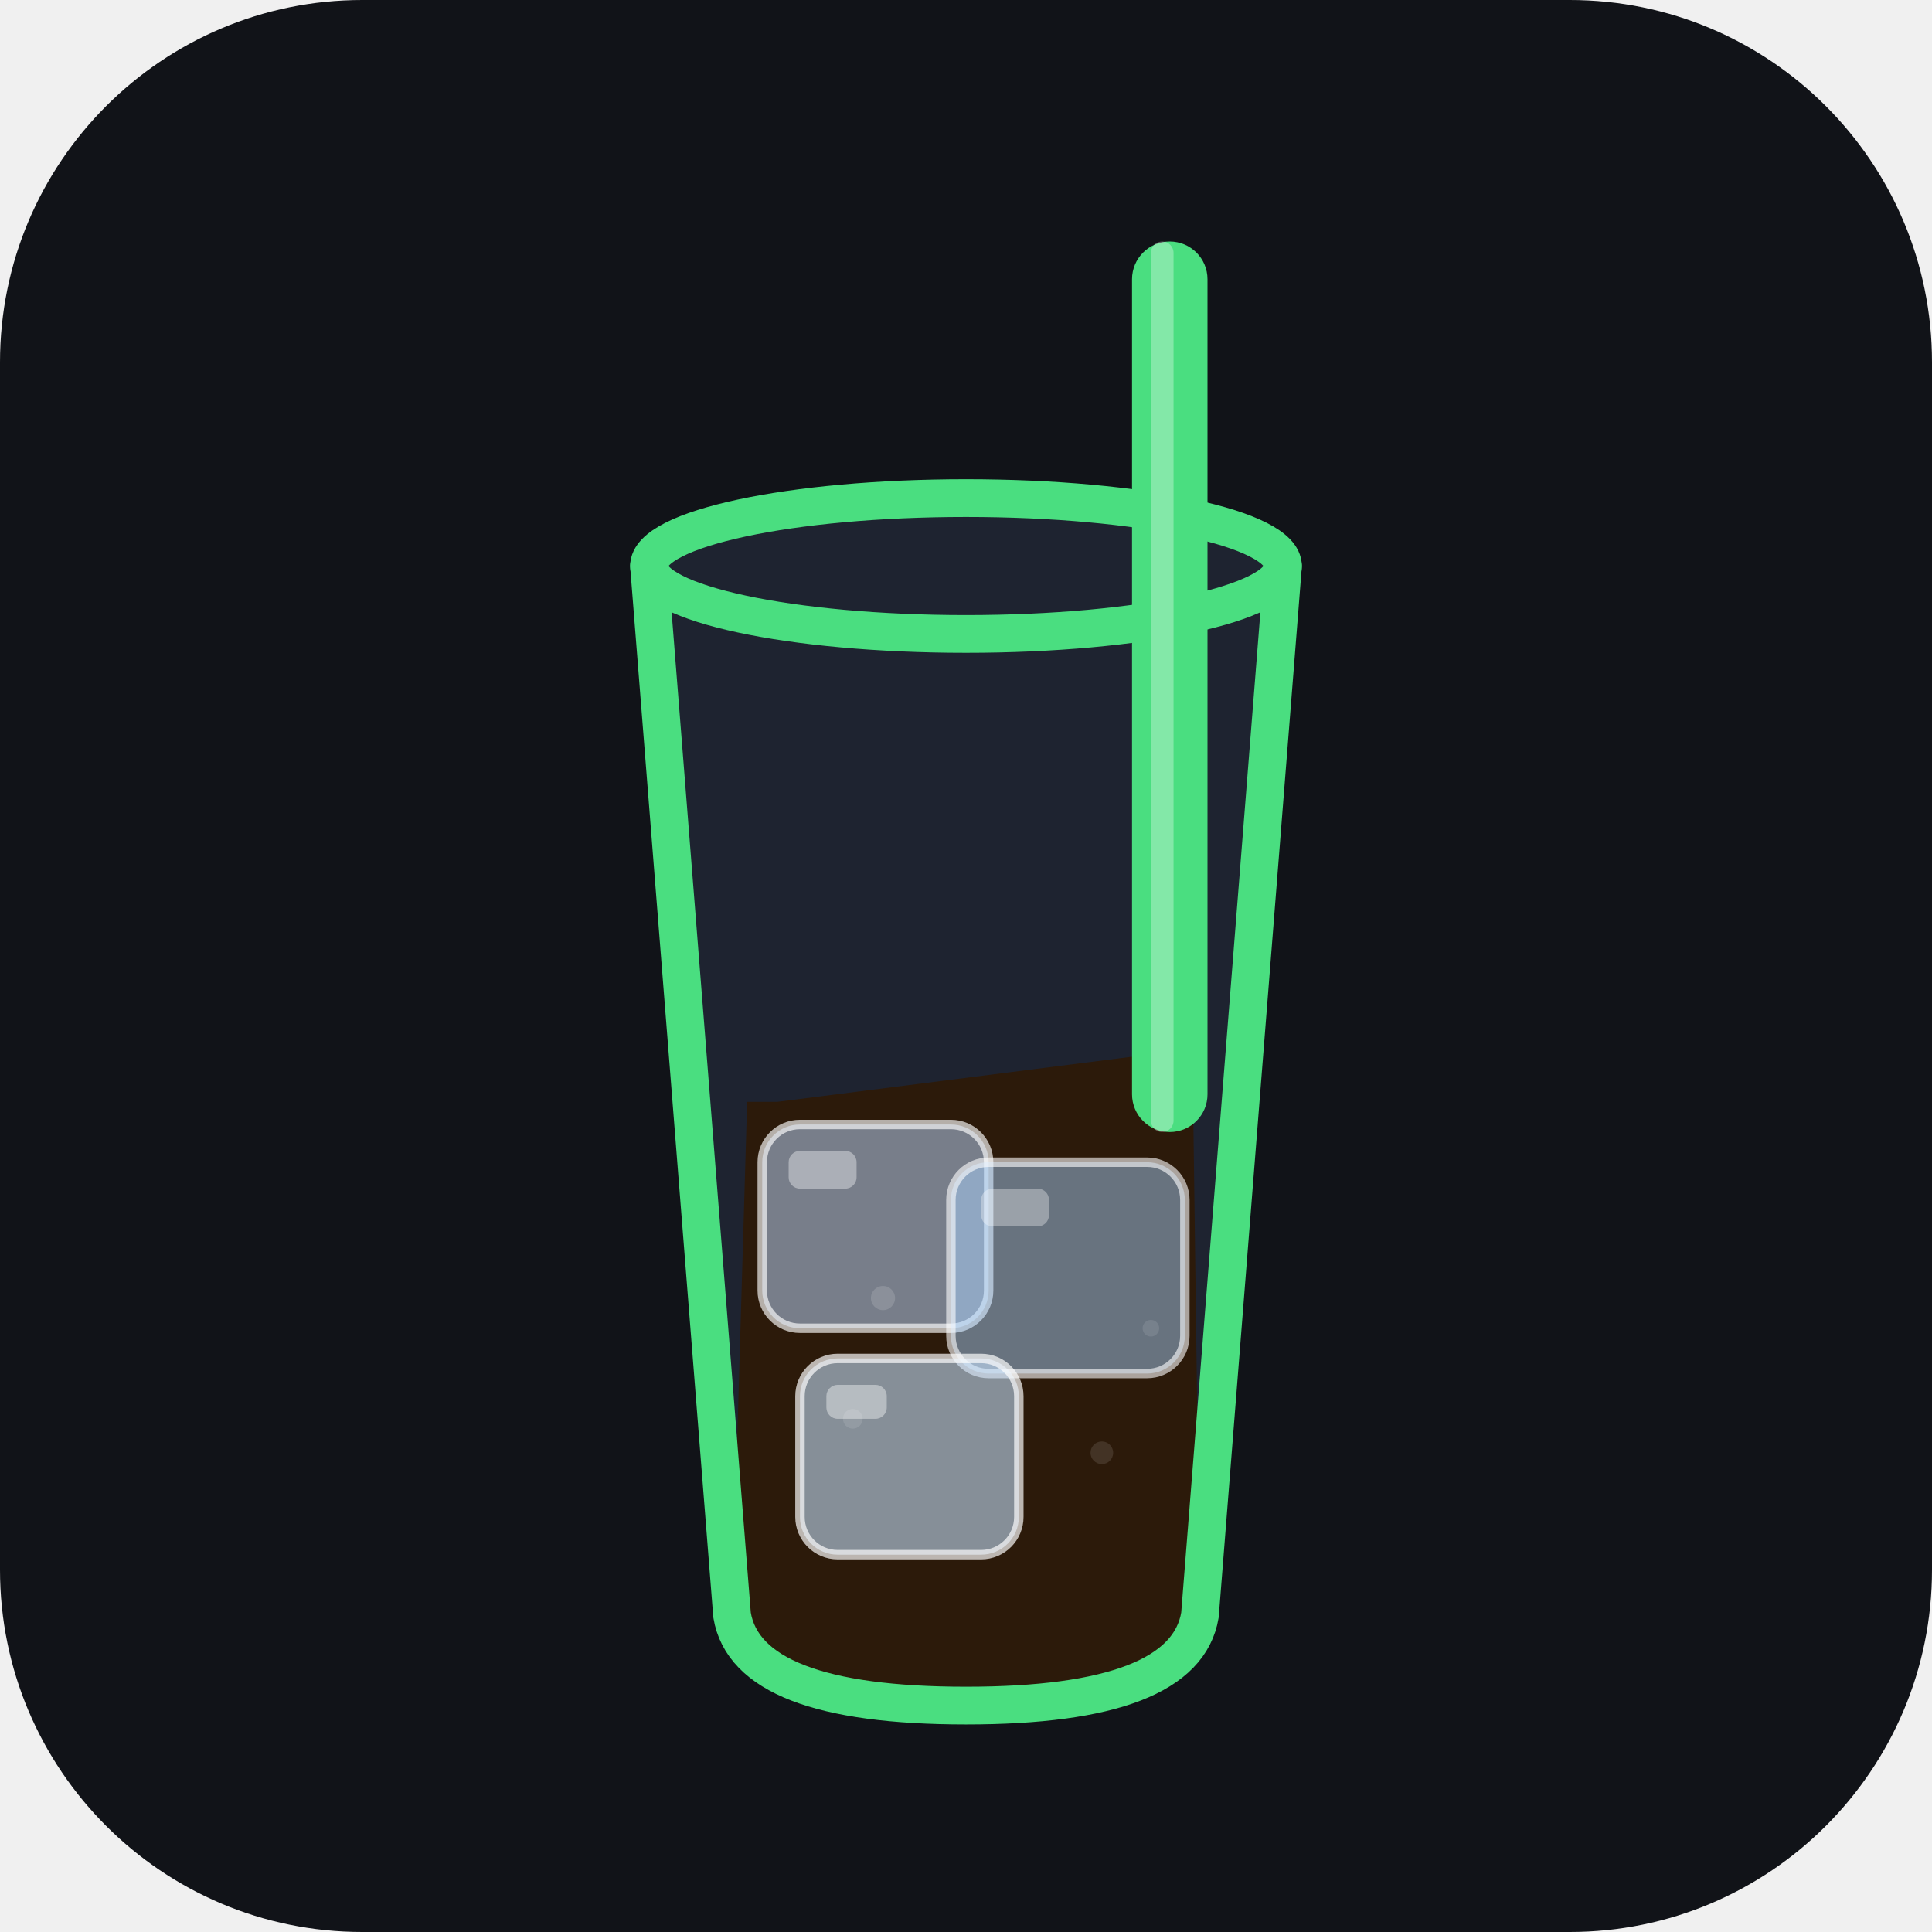
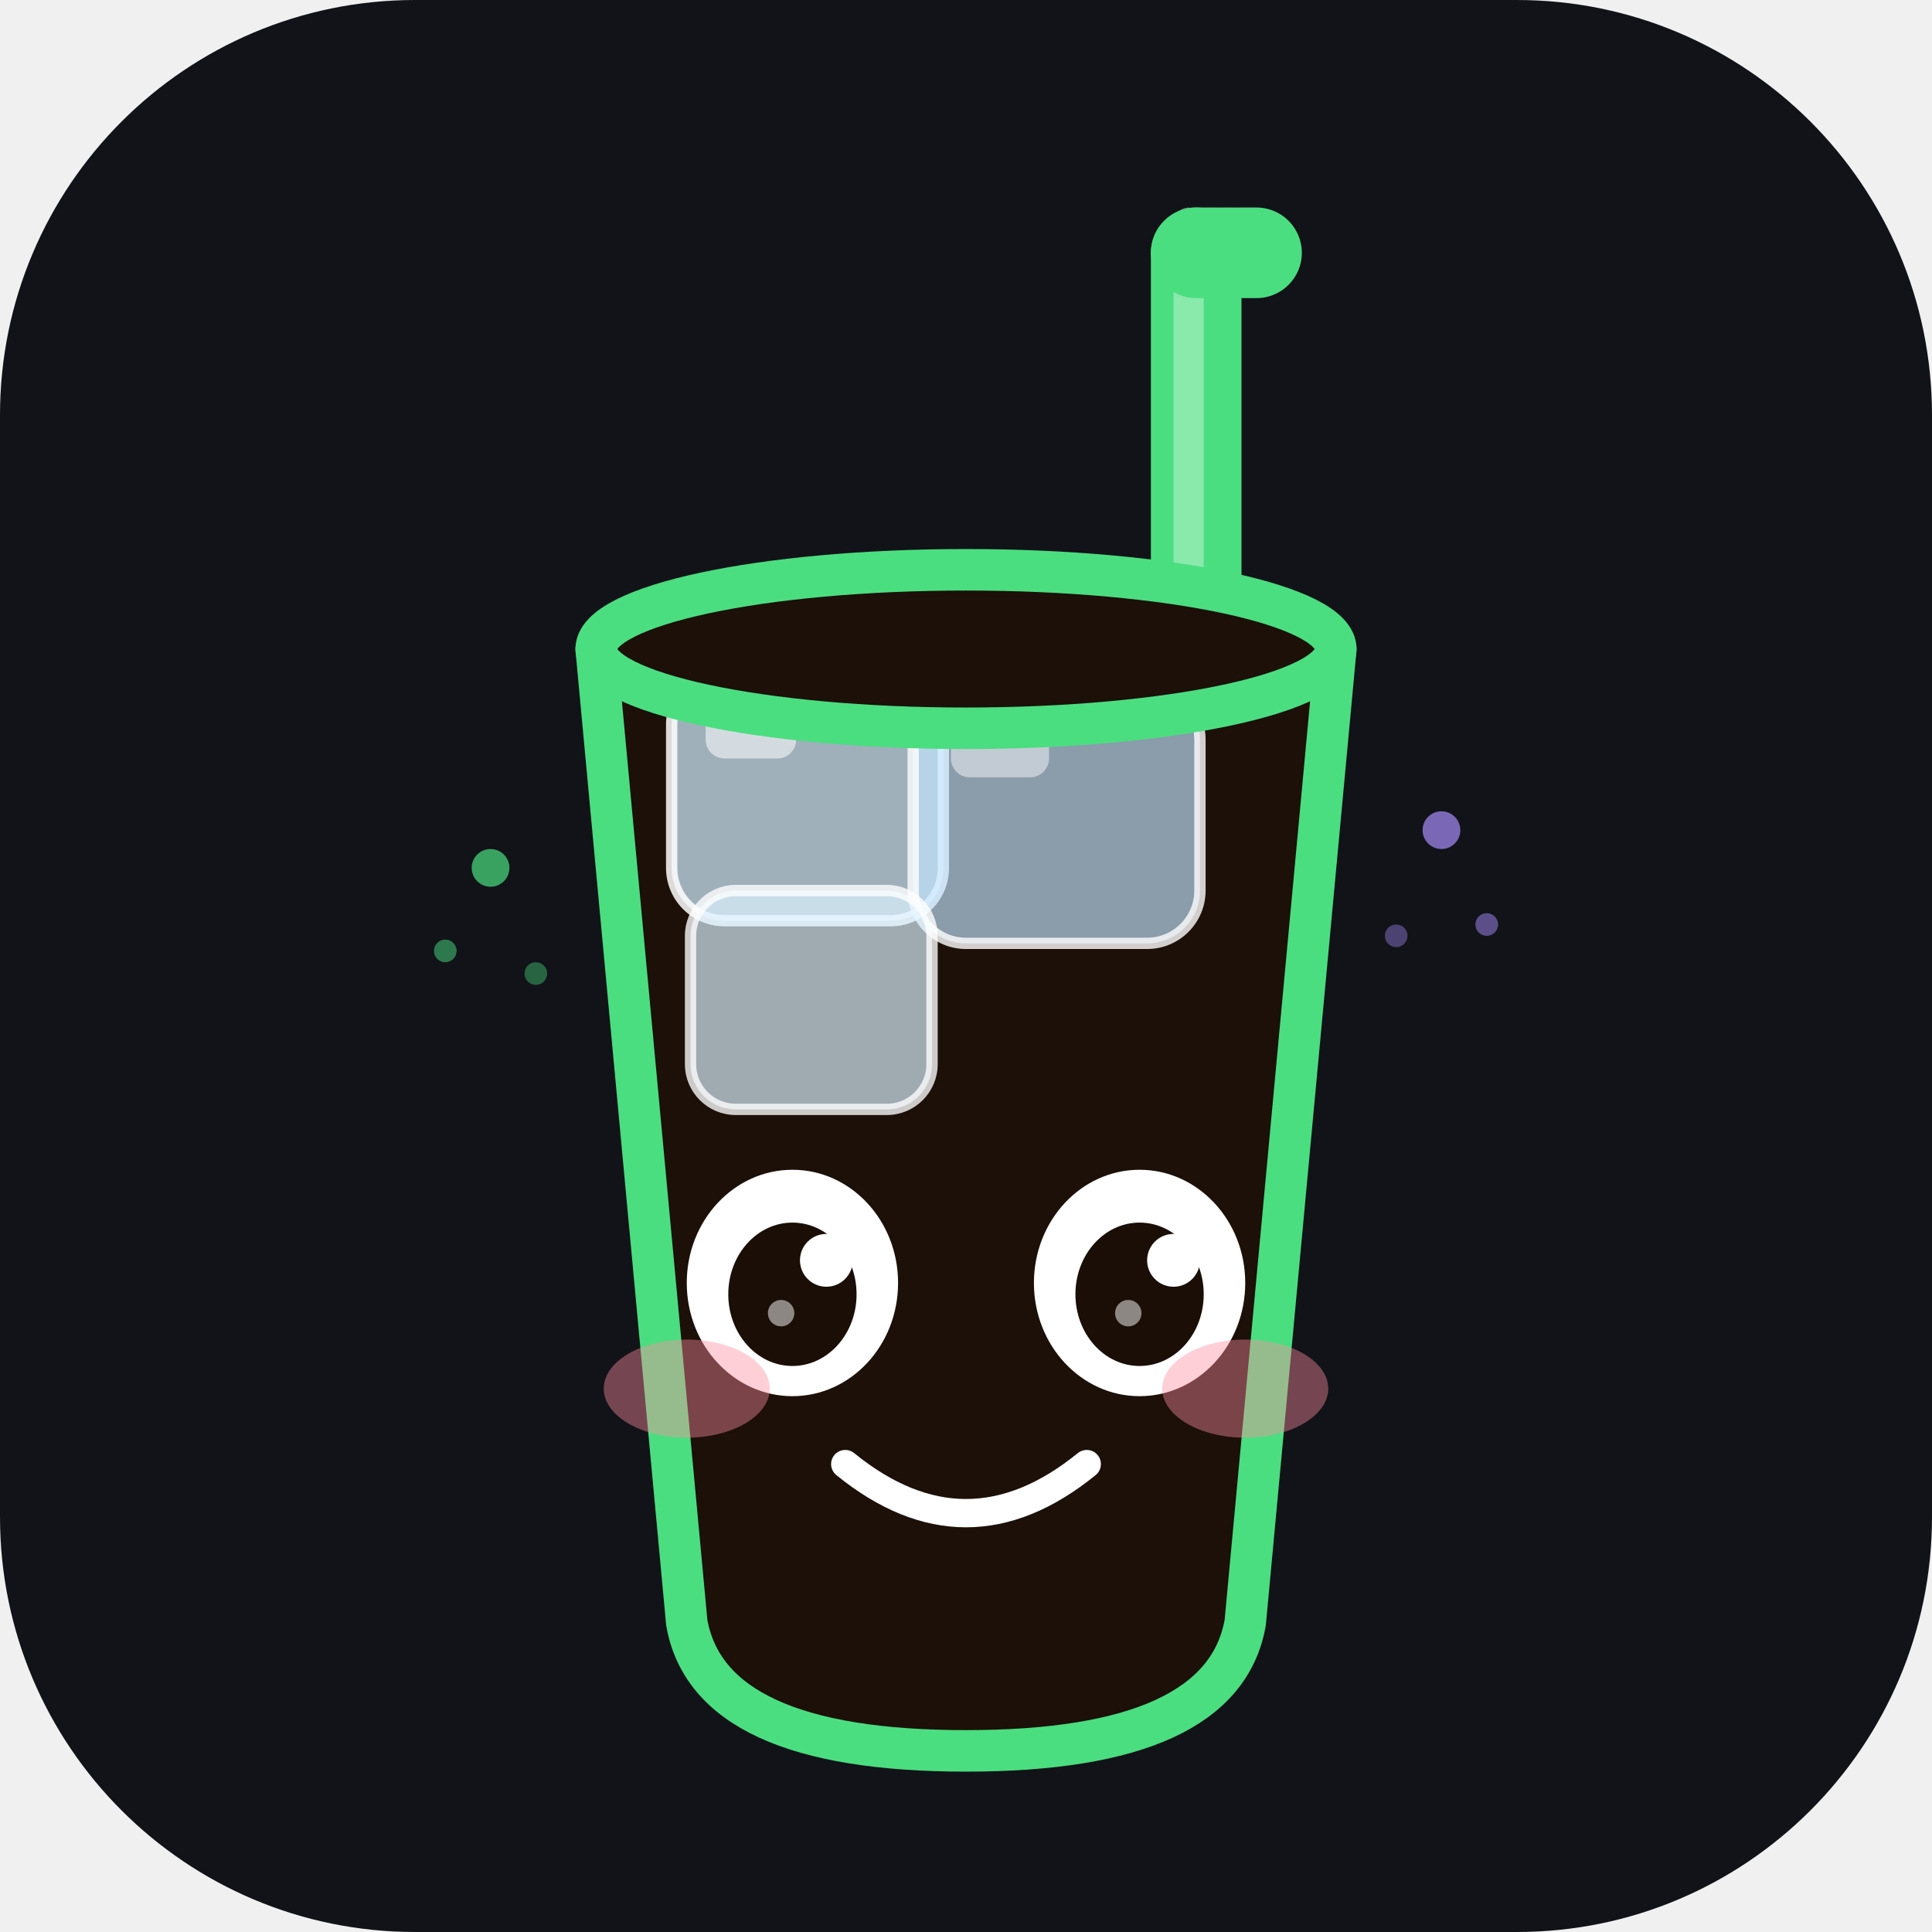
<svg xmlns="http://www.w3.org/2000/svg" viewBox="0 0 512 512">
-   <rect width="512" height="512" rx="96" fill="#111318" />
-   <path d="M 172 150 L 194 428 Q 198 450 256 450 Q 314 450 318 428 L 340 150 Z" fill="#1e2330" />
-   <path d="M 206 292 L 316 278 L 318 428 Q 314 447 256 447 Q 198 447 194 428 L 198 292 Z" fill="#2c1a0a" />
-   <rect x="202" y="298" width="60" height="54" rx="10" fill="rgba(190,220,255,0.52)" stroke="rgba(255,255,255,0.65)" stroke-width="2.5" />
-   <rect x="209" y="305" width="18" height="10" rx="3" fill="rgba(255,255,255,0.38)" />
-   <rect x="252" y="308" width="62" height="56" rx="10" fill="rgba(170,210,255,0.48)" stroke="rgba(255,255,255,0.60)" stroke-width="2.5" />
-   <rect x="260" y="315" width="18" height="10" rx="3" fill="rgba(255,255,255,0.33)" />
-   <rect x="212" y="360" width="58" height="52" rx="10" fill="rgba(200,228,255,0.58)" stroke="rgba(255,255,255,0.68)" stroke-width="2.5" />
-   <rect x="219" y="367" width="16" height="9" rx="3" fill="rgba(255,255,255,0.40)" />
-   <path d="M 172 150 L 194 428 Q 198 452 256 452 Q 314 452 318 428 L 340 150 Z" fill="none" stroke="#4ade80" stroke-width="10" stroke-linejoin="round" />
-   <ellipse cx="256" cy="150" rx="84" ry="18" fill="#1e2330" />
-   <ellipse cx="256" cy="150" rx="84" ry="18" fill="none" stroke="#4ade80" stroke-width="10" />
-   <rect x="300" y="64" width="20" height="236" rx="10" fill="#4ade80" />
-   <rect x="305" y="64" width="6" height="236" rx="3" fill="rgba(255,255,255,0.32)" />
-   <circle cx="234" cy="344" r="3.2" fill="rgba(255,255,255,0.14)" />
-   <circle cx="226" cy="376" r="2.6" fill="rgba(255,255,255,0.11)" />
-   <circle cx="292" cy="385" r="3.0" fill="rgba(255,255,255,0.11)" />
-   <circle cx="305" cy="352" r="2.2" fill="rgba(255,255,255,0.10)" />
+   <rect width="512" height="512" rx="110" fill="#111318" />
+   <rect x="305" y="55" width="24" height="210" rx="12" fill="#4ade80" />
+   <rect x="311" y="55" width="8" height="210" rx="4" fill="rgba(255,255,255,0.35)" />
+   <rect x="305" y="55" width="40" height="24" rx="12" fill="#4ade80" />
+   <path d="M 158 172 L 182 430 Q 188 462 256 462 Q 324 462 330 430 L 354 172 Z" fill="#1c1008" />
+   <rect x="178" y="178" width="72" height="66" rx="14" fill="rgba(210,238,255,0.72)" stroke="rgba(255,255,255,0.85)" stroke-width="3" />
+   <rect x="187" y="187" width="24" height="14" rx="5" fill="rgba(255,255,255,0.55)" />
+   <rect x="242" y="182" width="76" height="68" rx="14" fill="rgba(195,228,255,0.66)" stroke="rgba(255,255,255,0.80)" stroke-width="3" />
+   <rect x="252" y="192" width="26" height="14" rx="5" fill="rgba(255,255,255,0.48)" />
+   <rect x="183" y="236" width="64" height="58" rx="12" fill="rgba(220,242,255,0.68)" stroke="rgba(255,255,255,0.78)" stroke-width="3" />
+   <path d="M 158 172 L 182 430 Q 188 464 256 464 Q 324 464 330 430 L 354 172 Z" fill="none" stroke="#4ade80" stroke-width="11" stroke-linejoin="round" />
+   <ellipse cx="256" cy="172" rx="98" ry="21" fill="#1c1008" />
+   <ellipse cx="256" cy="172" rx="98" ry="21" fill="none" stroke="#4ade80" stroke-width="11" />
+   <ellipse cx="210" cy="340" rx="28" ry="30" fill="white" />
+   <ellipse cx="210" cy="343" rx="17" ry="19" fill="#1a0e06" />
+   <circle cx="219" cy="334" r="7" fill="white" />
+   <circle cx="207" cy="348" r="3.5" fill="rgba(255,255,255,0.5)" />
+   <ellipse cx="302" cy="340" rx="28" ry="30" fill="white" />
+   <ellipse cx="302" cy="343" rx="17" ry="19" fill="#1a0e06" />
+   <circle cx="311" cy="334" r="7" fill="white" />
+   <circle cx="299" cy="348" r="3.5" fill="rgba(255,255,255,0.5)" />
+   <ellipse cx="182" cy="368" rx="22" ry="13" fill="rgba(255,140,160,0.42)" />
+   <ellipse cx="330" cy="368" rx="22" ry="13" fill="rgba(255,140,160,0.42)" />
+   <path d="M 224 388 Q 256 414 288 388" fill="none" stroke="white" stroke-width="7.5" stroke-linecap="round" />
+   <circle cx="130" cy="230" r="5" fill="#4ade80" opacity="0.7" />
+   <circle cx="118" cy="252" r="3" fill="#4ade80" opacity="0.5" />
+   <circle cx="142" cy="258" r="3" fill="#4ade80" opacity="0.4" />
+   <circle cx="382" cy="220" r="5" fill="#a78bfa" opacity="0.7" />
+   <circle cx="394" cy="245" r="3" fill="#a78bfa" opacity="0.5" />
+   <circle cx="370" cy="248" r="3" fill="#a78bfa" opacity="0.4" />
</svg>
